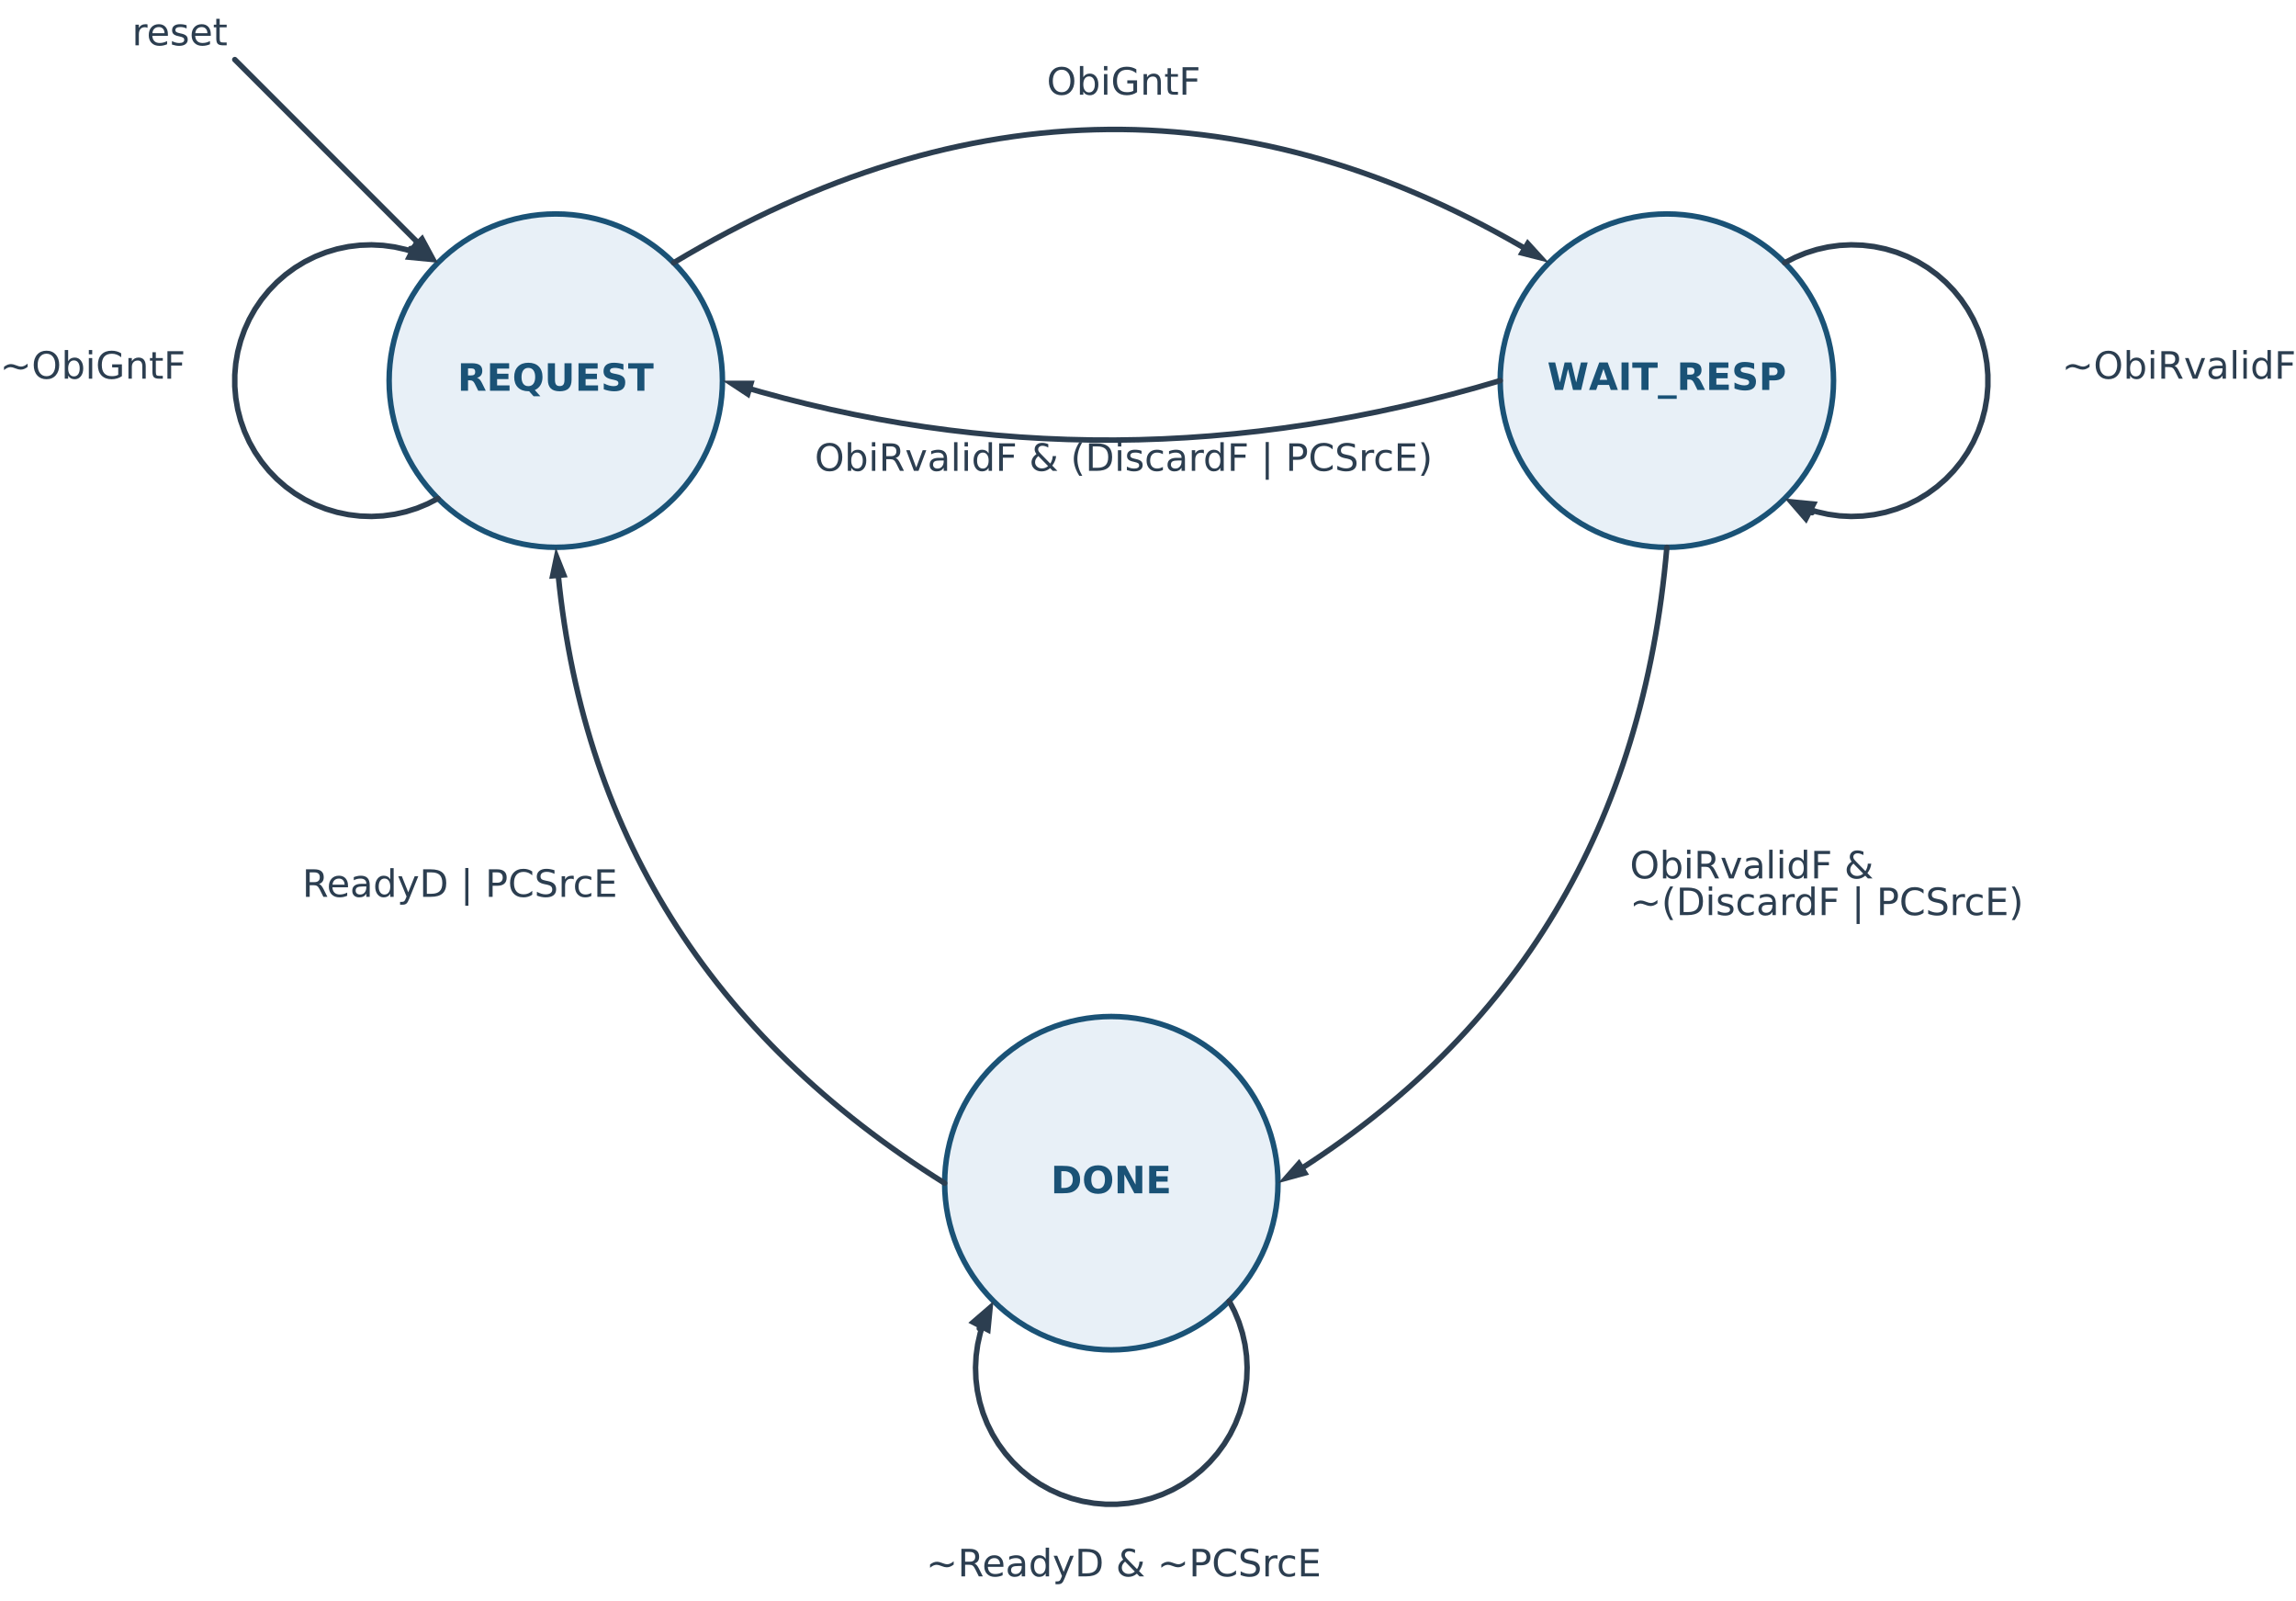
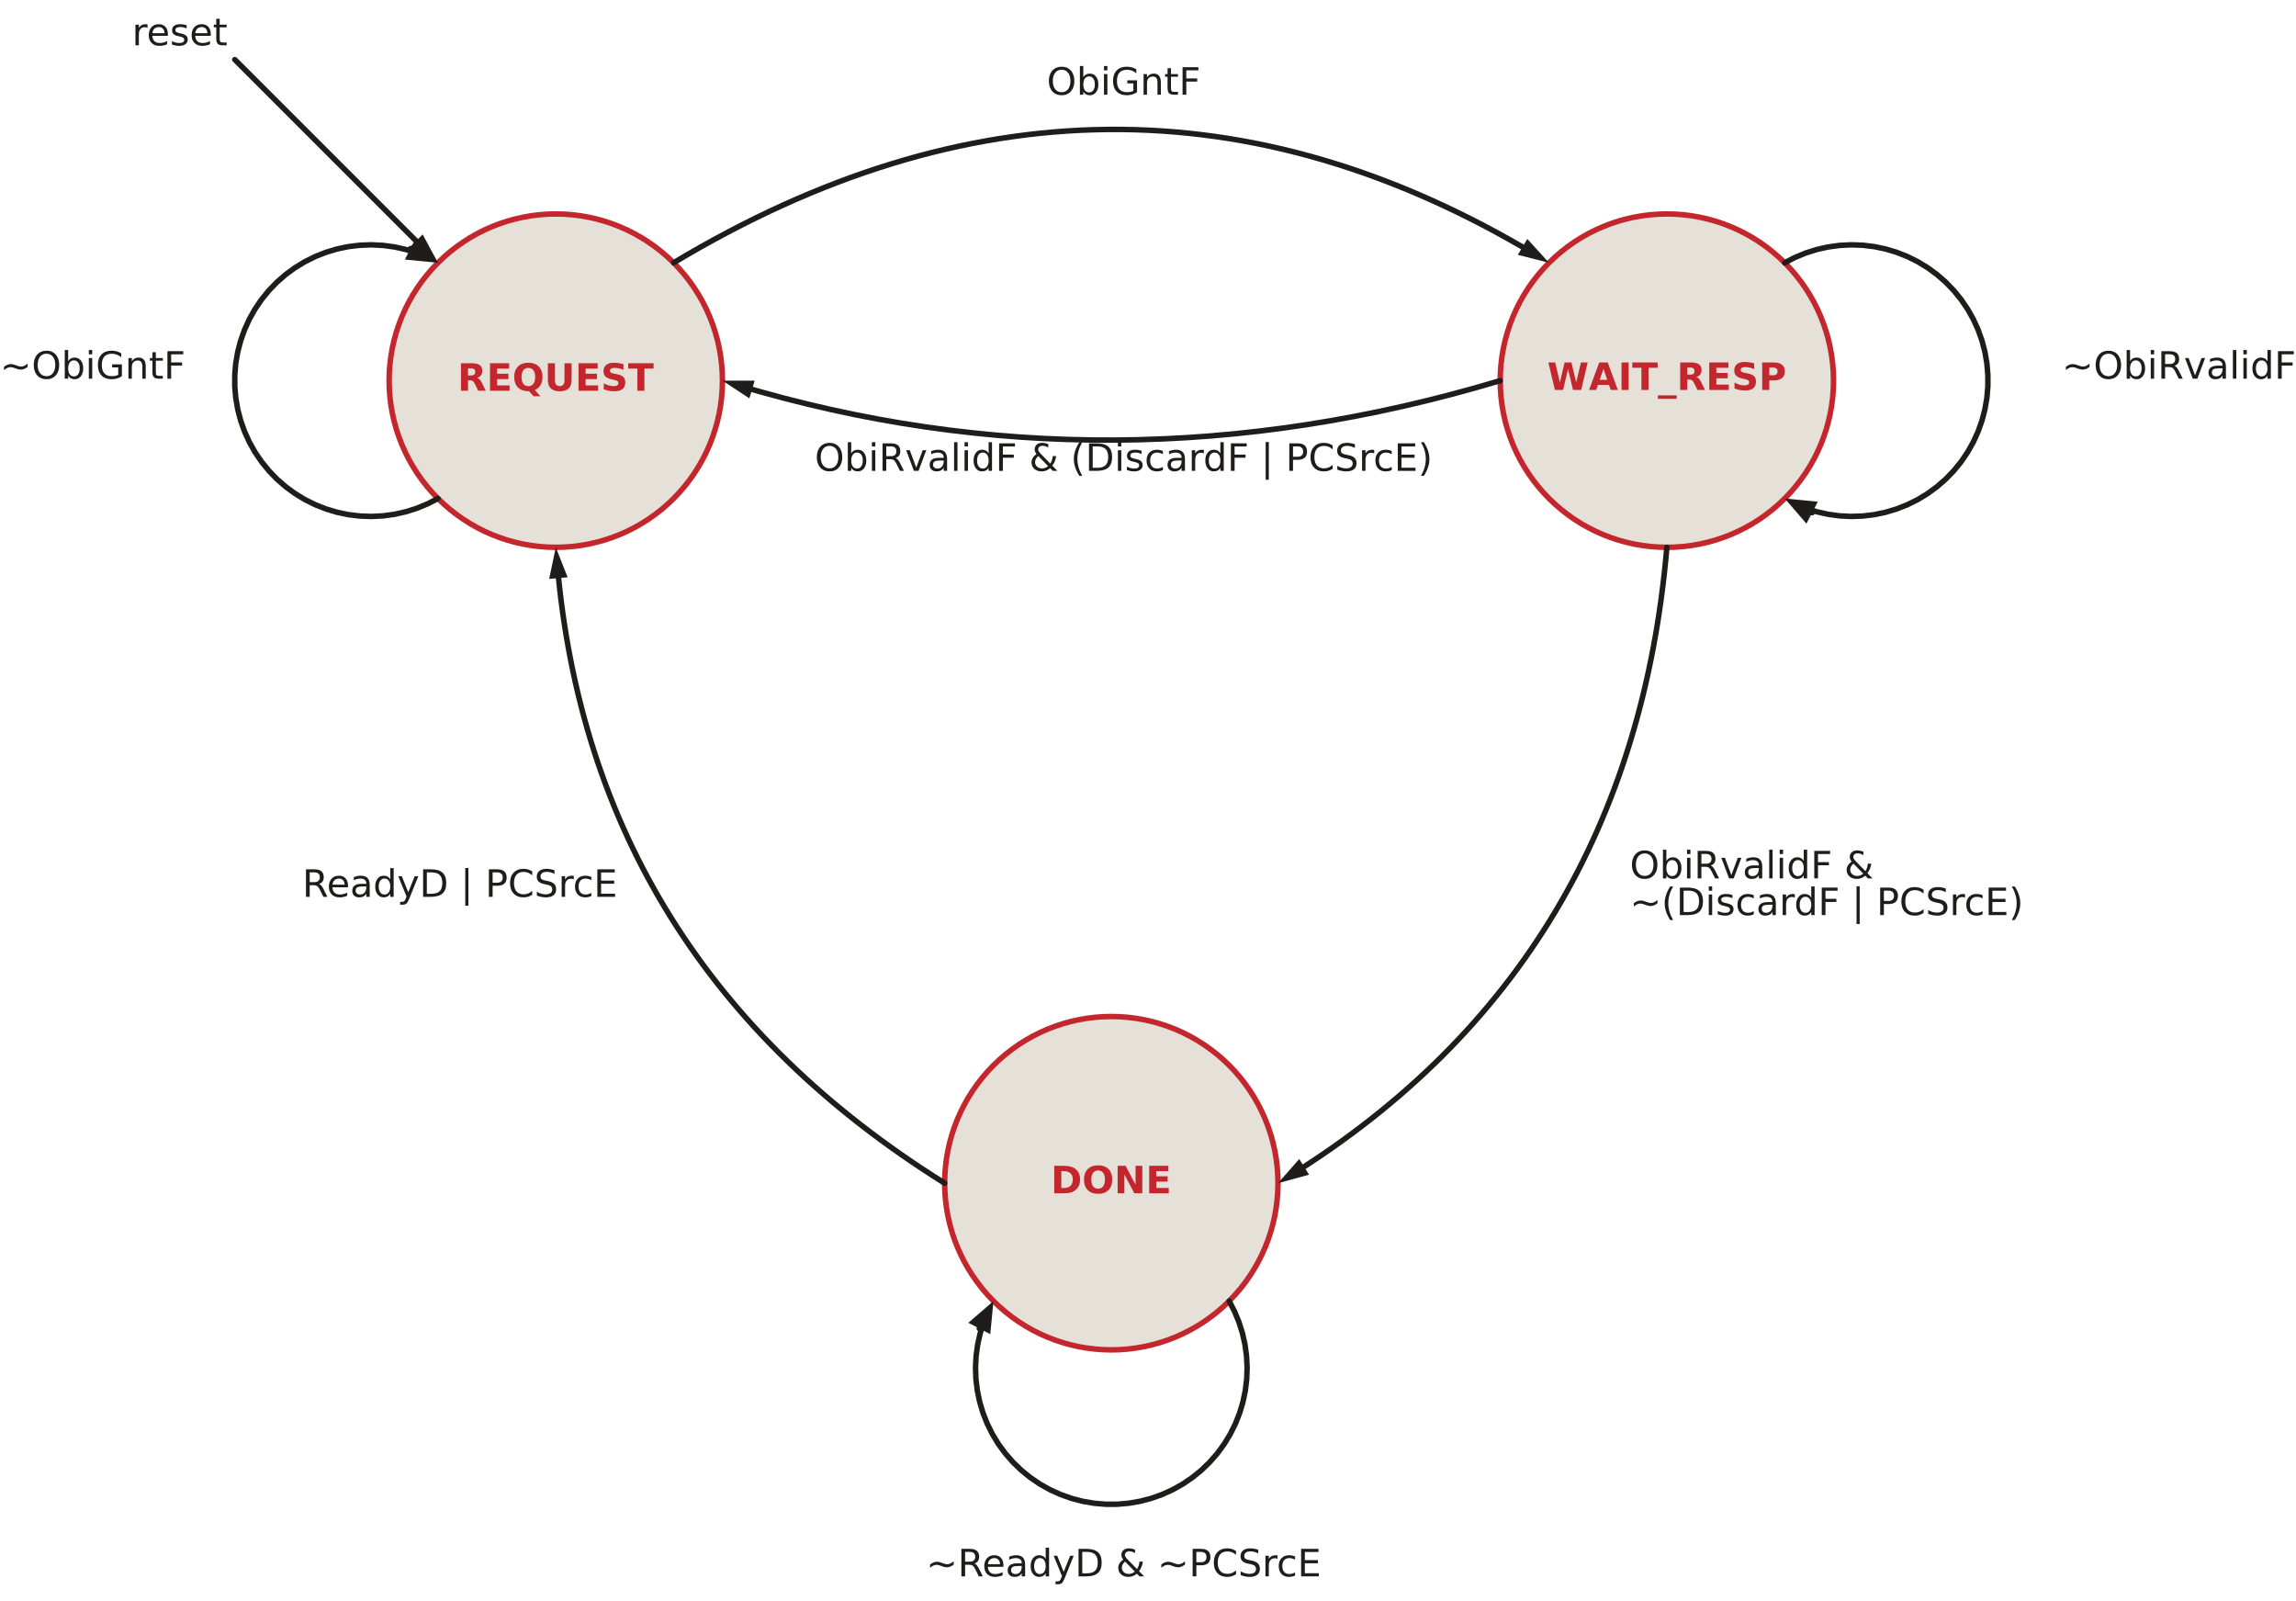
<svg xmlns="http://www.w3.org/2000/svg" xmlns:xlink="http://www.w3.org/1999/xlink" width="669.248pt" height="466.56pt" viewBox="0 0 669.248 466.56" version="1.1">
  <defs>
    <style type="text/css">*{stroke-linejoin: round; stroke-linecap: butt}</style>
  </defs>
  <g id="figure_1">
    <g id="patch_1">
      <path d="M 0 466.56  L 669.248 466.56  L 669.248 0  L 0 0  L 0 466.56  z " style="fill: none" />
    </g>
    <g id="axes_1">
      <g id="patch_2">
-         <path d="M 162.003 159.512  C 174.887 159.512 187.244 154.393 196.354 145.283  C 205.464 136.173 210.582 123.816 210.582 110.932  C 210.582 98.049 205.464 85.692 196.354 76.582  C 187.244 67.472 174.887 62.353 162.003 62.353  C 149.12 62.353 136.762 67.472 127.653 76.582  C 118.543 85.692 113.424 98.049 113.424 110.932  C 113.424 123.816 118.543 136.173 127.653 145.283  C 136.762 154.393 149.12 159.512 162.003 159.512  z " clip-path="url(#p09f8098262)" style="fill: #e8f0f7; stroke: #1a5276; stroke-width: 1.6; stroke-linejoin: miter" />
+         <path d="M 162.003 159.512  C 174.887 159.512 187.244 154.393 196.354 145.283  C 205.464 136.173 210.582 123.816 210.582 110.932  C 210.582 98.049 205.464 85.692 196.354 76.582  C 187.244 67.472 174.887 62.353 162.003 62.353  C 149.12 62.353 136.762 67.472 127.653 76.582  C 118.543 85.692 113.424 98.049 113.424 110.932  C 113.424 123.816 118.543 136.173 127.653 145.283  C 136.762 154.393 149.12 159.512 162.003 159.512  z " clip-path="url(#p2ef1c7a9dc)" style="fill: #e6e1d8; stroke: #c3262c; stroke-width: 1.6; stroke-linejoin: miter" />
      </g>
      <g id="patch_3">
-         <path d="M 485.864 159.512  C 498.748 159.512 511.105 154.393 520.215 145.283  C 529.325 136.173 534.444 123.816 534.444 110.932  C 534.444 98.049 529.325 85.692 520.215 76.582  C 511.105 67.472 498.748 62.353 485.864 62.353  C 472.981 62.353 460.624 67.472 451.514 76.582  C 442.404 85.692 437.285 98.049 437.285 110.932  C 437.285 123.816 442.404 136.173 451.514 145.283  C 460.624 154.393 472.981 159.512 485.864 159.512  z " clip-path="url(#p09f8098262)" style="fill: #e8f0f7; stroke: #1a5276; stroke-width: 1.6; stroke-linejoin: miter" />
+         <path d="M 485.864 159.512  C 498.748 159.512 511.105 154.393 520.215 145.283  C 529.325 136.173 534.444 123.816 534.444 110.932  C 534.444 98.049 529.325 85.692 520.215 76.582  C 511.105 67.472 498.748 62.353 485.864 62.353  C 472.981 62.353 460.624 67.472 451.514 76.582  C 442.404 85.692 437.285 98.049 437.285 110.932  C 437.285 123.816 442.404 136.173 451.514 145.283  C 460.624 154.393 472.981 159.512 485.864 159.512  z " clip-path="url(#p2ef1c7a9dc)" style="fill: #e6e1d8; stroke: #c3262c; stroke-width: 1.6; stroke-linejoin: miter" />
      </g>
      <g id="patch_4">
-         <path d="M 323.934 393.411  C 336.817 393.411 349.175 388.293 358.285 379.183  C 367.394 370.073 372.513 357.716 372.513 344.832  C 372.513 331.949 367.394 319.591 358.285 310.482  C 349.175 301.372 336.817 296.253 323.934 296.253  C 311.05 296.253 298.693 301.372 289.583 310.482  C 280.473 319.591 275.355 331.949 275.355 344.832  C 275.355 357.716 280.473 370.073 289.583 379.183  C 298.693 388.293 311.05 393.411 323.934 393.411  z " clip-path="url(#p09f8098262)" style="fill: #e8f0f7; stroke: #1a5276; stroke-width: 1.6; stroke-linejoin: miter" />
+         <path d="M 323.934 393.411  C 336.817 393.411 349.175 388.293 358.285 379.183  C 367.394 370.073 372.513 357.716 372.513 344.832  C 372.513 331.949 367.394 319.591 358.285 310.482  C 349.175 301.372 336.817 296.253 323.934 296.253  C 311.05 296.253 298.693 301.372 289.583 310.482  C 280.473 319.591 275.355 331.949 275.355 344.832  C 275.355 357.716 280.473 370.073 289.583 379.183  C 298.693 388.293 311.05 393.411 323.934 393.411  z " clip-path="url(#p2ef1c7a9dc)" style="fill: #e6e1d8; stroke: #c3262c; stroke-width: 1.6; stroke-linejoin: miter" />
      </g>
      <g id="patch_5">
-         <path d="M 196.354 76.582  Q 323.934 0.034 447.657 74.268  " clip-path="url(#p09f8098262)" style="fill: none; stroke: #2c3e50; stroke-width: 1.6; stroke-linejoin: miter; stroke-linecap: round" />
+         <path d="M 196.354 76.582  Q 323.934 0.034 447.657 74.268  " clip-path="url(#p2ef1c7a9dc)" style="fill: none; stroke: #1e1d1b; stroke-width: 1.6; stroke-linejoin: miter; stroke-linecap: round" />
      </g>
      <g id="patch_6">
-         <path d="M 445.188 69.639  L 451.514 76.582  L 442.411 74.268  z " clip-path="url(#p09f8098262)" style="fill: #2c3e50" />
+         <path d="M 445.188 69.639  L 451.514 76.582  L 442.411 74.268  z " clip-path="url(#p2ef1c7a9dc)" style="fill: #1e1d1b" />
      </g>
      <g id="patch_7">
-         <path d="M 437.285 110.932  Q 323.934 144.938 214.891 112.225  " clip-path="url(#p09f8098262)" style="fill: none; stroke: #2c3e50; stroke-width: 1.6; stroke-linejoin: miter; stroke-linecap: round" />
+         <path d="M 437.285 110.932  Q 323.934 144.938 214.891 112.225  " clip-path="url(#p2ef1c7a9dc)" style="fill: none; stroke: #1e1d1b; stroke-width: 1.6; stroke-linejoin: miter; stroke-linecap: round" />
      </g>
      <g id="patch_8">
-         <path d="M 218.424 116.102  L 210.582 110.932  L 219.975 110.932  z " clip-path="url(#p09f8098262)" style="fill: #2c3e50" />
+         <path d="M 218.424 116.102  L 210.582 110.932  L 219.975 110.932  z " clip-path="url(#p2ef1c7a9dc)" style="fill: #1e1d1b" />
      </g>
      <g id="patch_9">
-         <path d="M 485.864 159.512  Q 475.519 280.51 376.328 342.45  " clip-path="url(#p09f8098262)" style="fill: none; stroke: #2c3e50; stroke-width: 1.6; stroke-linejoin: miter; stroke-linecap: round" />
+         <path d="M 485.864 159.512  Q 475.519 280.51 376.328 342.45  " clip-path="url(#p2ef1c7a9dc)" style="fill: none; stroke: #1e1d1b; stroke-width: 1.6; stroke-linejoin: miter; stroke-linecap: round" />
      </g>
      <g id="patch_10">
-         <path d="M 381.573 342.356  L 372.513 344.832  L 378.714 337.778  z " clip-path="url(#p09f8098262)" style="fill: #2c3e50" />
+         <path d="M 381.573 342.356  L 372.513 344.832  L 378.714 337.778  z " clip-path="url(#p2ef1c7a9dc)" style="fill: #1e1d1b" />
      </g>
      <g id="patch_11">
-         <path d="M 275.355 344.832  Q 172.349 280.51 162.386 163.993  " clip-path="url(#p09f8098262)" style="fill: none; stroke: #2c3e50; stroke-width: 1.6; stroke-linejoin: miter; stroke-linecap: round" />
+         <path d="M 275.355 344.832  Q 172.349 280.51 162.386 163.993  " clip-path="url(#p2ef1c7a9dc)" style="fill: none; stroke: #1e1d1b; stroke-width: 1.6; stroke-linejoin: miter; stroke-linecap: round" />
      </g>
      <g id="patch_12">
-         <path d="M 160.081 168.705  L 162.003 159.512  L 165.459 168.245  z " clip-path="url(#p09f8098262)" style="fill: #2c3e50" />
+         <path d="M 160.081 168.705  L 162.003 159.512  L 165.459 168.245  z " clip-path="url(#p2ef1c7a9dc)" style="fill: #1e1d1b" />
      </g>
      <g id="line2d_1">
-         <path d="M 127.653 145.283  L 124.653 146.835  L 121.532 148.125  L 118.313 149.144  L 115.018 149.885  L 111.673 150.343  L 108.3 150.514  L 104.925 150.397  L 101.572 149.993  L 98.266 149.304  L 95.031 148.336  L 91.89 147.096  L 88.866 145.593  L 85.982 143.837  L 83.257 141.842  L 80.712 139.622  L 78.366 137.193  L 76.236 134.573  L 74.336 131.781  L 72.682 128.837  L 71.284 125.762  L 70.154 122.58  L 69.299 119.313  L 68.725 115.986  L 68.437 112.621  L 68.437 109.244  L 68.725 105.879  L 69.299 102.551  L 70.154 99.285  L 71.284 96.102  L 72.682 93.028  L 74.336 90.084  L 76.236 87.292  L 78.366 84.672  L 80.712 82.243  L 83.257 80.023  L 85.982 78.028  L 88.866 76.272  L 91.89 74.769  L 95.031 73.529  L 98.266 72.561  L 101.572 71.872  L 104.925 71.468  L 108.3 71.351  L 111.673 71.522  L 115.018 71.979  L 118.313 72.721  L 121.532 73.74  L 124.653 75.03  L 119.662 72.449  " clip-path="url(#p09f8098262)" style="fill: none; stroke: #2c3e50; stroke-width: 1.6; stroke-linecap: round" />
+         <path d="M 127.653 145.283  L 124.653 146.835  L 121.532 148.125  L 118.313 149.144  L 115.018 149.885  L 111.673 150.343  L 108.3 150.514  L 104.925 150.397  L 101.572 149.993  L 98.266 149.304  L 95.031 148.336  L 91.89 147.096  L 88.866 145.593  L 85.982 143.837  L 83.257 141.842  L 80.712 139.622  L 78.366 137.193  L 76.236 134.573  L 74.336 131.781  L 72.682 128.837  L 71.284 125.762  L 70.154 122.58  L 69.299 119.313  L 68.725 115.986  L 68.437 112.621  L 68.437 109.244  L 68.725 105.879  L 69.299 102.551  L 70.154 99.285  L 71.284 96.102  L 72.682 93.028  L 74.336 90.084  L 76.236 87.292  L 78.366 84.672  L 80.712 82.243  L 83.257 80.023  L 85.982 78.028  L 88.866 76.272  L 91.89 74.769  L 95.031 73.529  L 98.266 72.561  L 101.572 71.872  L 104.925 71.468  L 108.3 71.351  L 111.673 71.522  L 115.018 71.979  L 118.313 72.721  L 121.532 73.74  L 124.653 75.03  L 119.662 72.449  " clip-path="url(#p2ef1c7a9dc)" style="fill: none; stroke: #1e1d1b; stroke-width: 1.6; stroke-linecap: round" />
      </g>
      <g id="patch_13">
-         <path d="M 121.315 69.253  L 127.653 76.582  L 118.009 75.645  z " clip-path="url(#p09f8098262)" style="fill: #2c3e50" />
+         <path d="M 121.315 69.253  L 127.653 76.582  L 118.009 75.645  z " clip-path="url(#p2ef1c7a9dc)" style="fill: #1e1d1b" />
      </g>
      <g id="line2d_2">
-         <path d="M 520.215 76.582  L 523.215 75.03  L 526.335 73.74  L 529.555 72.721  L 532.849 71.979  L 536.195 71.522  L 539.568 71.351  L 542.943 71.468  L 546.295 71.872  L 549.601 72.561  L 552.837 73.529  L 555.978 74.769  L 559.001 76.272  L 561.886 78.028  L 564.611 80.023  L 567.155 82.243  L 569.501 84.672  L 571.632 87.292  L 573.531 90.084  L 575.186 93.028  L 576.583 96.102  L 577.714 99.285  L 578.569 102.551  L 579.143 105.879  L 579.431 109.244  L 579.431 112.621  L 579.143 115.986  L 578.569 119.313  L 577.714 122.58  L 576.583 125.762  L 575.186 128.837  L 573.531 131.781  L 571.632 134.573  L 569.501 137.193  L 567.155 139.622  L 564.611 141.842  L 561.886 143.837  L 559.001 145.593  L 555.978 147.096  L 552.837 148.336  L 549.601 149.304  L 546.295 149.993  L 542.943 150.397  L 539.568 150.514  L 536.195 150.343  L 532.849 149.885  L 529.555 149.144  L 526.335 148.125  L 523.215 146.835  L 528.206 149.416  " clip-path="url(#p09f8098262)" style="fill: none; stroke: #2c3e50; stroke-width: 1.6; stroke-linecap: round" />
+         <path d="M 520.215 76.582  L 523.215 75.03  L 526.335 73.74  L 529.555 72.721  L 532.849 71.979  L 536.195 71.522  L 539.568 71.351  L 542.943 71.468  L 546.295 71.872  L 549.601 72.561  L 552.837 73.529  L 555.978 74.769  L 559.001 76.272  L 561.886 78.028  L 564.611 80.023  L 567.155 82.243  L 569.501 84.672  L 571.632 87.292  L 573.531 90.084  L 575.186 93.028  L 576.583 96.102  L 577.714 99.285  L 578.569 102.551  L 579.143 105.879  L 579.431 109.244  L 579.431 112.621  L 579.143 115.986  L 578.569 119.313  L 577.714 122.58  L 576.583 125.762  L 575.186 128.837  L 573.531 131.781  L 571.632 134.573  L 569.501 137.193  L 567.155 139.622  L 564.611 141.842  L 561.886 143.837  L 559.001 145.593  L 555.978 147.096  L 552.837 148.336  L 549.601 149.304  L 546.295 149.993  L 542.943 150.397  L 539.568 150.514  L 536.195 150.343  L 532.849 149.885  L 529.555 149.144  L 526.335 148.125  L 523.215 146.835  L 528.206 149.416  " clip-path="url(#p2ef1c7a9dc)" style="fill: none; stroke: #1e1d1b; stroke-width: 1.6; stroke-linecap: round" />
      </g>
      <g id="patch_14">
-         <path d="M 526.552 152.612  L 520.215 145.283  L 529.859 146.22  z " clip-path="url(#p09f8098262)" style="fill: #2c3e50" />
+         <path d="M 526.552 152.612  L 520.215 145.283  L 529.859 146.22  z " clip-path="url(#p2ef1c7a9dc)" style="fill: #1e1d1b" />
      </g>
      <g id="line2d_3">
-         <path d="M 358.285 379.183  L 359.836 382.182  L 361.126 385.303  L 362.146 388.523  L 362.887 391.817  L 363.345 395.163  L 363.516 398.536  L 363.398 401.91  L 362.994 405.263  L 362.305 408.569  L 361.338 411.804  L 360.097 414.945  L 358.594 417.969  L 356.838 420.854  L 354.843 423.578  L 352.623 426.123  L 350.194 428.469  L 347.574 430.6  L 344.782 432.499  L 341.838 434.154  L 338.764 435.551  L 335.582 436.682  L 332.315 437.537  L 328.987 438.11  L 325.622 438.398  L 322.245 438.398  L 318.881 438.11  L 315.553 437.537  L 312.286 436.682  L 309.104 435.551  L 306.03 434.154  L 303.086 432.499  L 300.294 430.6  L 297.674 428.469  L 295.245 426.123  L 293.025 423.578  L 291.029 420.854  L 289.274 417.969  L 287.77 414.945  L 286.53 411.804  L 285.562 408.569  L 284.874 405.263  L 284.469 401.91  L 284.352 398.536  L 284.523 395.163  L 284.981 391.817  L 285.722 388.523  L 286.742 385.303  L 288.032 382.182  L 285.45 387.173  " clip-path="url(#p09f8098262)" style="fill: none; stroke: #2c3e50; stroke-width: 1.6; stroke-linecap: round" />
+         <path d="M 358.285 379.183  L 359.836 382.182  L 361.126 385.303  L 362.146 388.523  L 362.887 391.817  L 363.345 395.163  L 363.516 398.536  L 363.398 401.91  L 362.994 405.263  L 362.305 408.569  L 361.338 411.804  L 360.097 414.945  L 358.594 417.969  L 356.838 420.854  L 354.843 423.578  L 352.623 426.123  L 350.194 428.469  L 347.574 430.6  L 344.782 432.499  L 341.838 434.154  L 338.764 435.551  L 335.582 436.682  L 332.315 437.537  L 328.987 438.11  L 325.622 438.398  L 322.245 438.398  L 318.881 438.11  L 315.553 437.537  L 312.286 436.682  L 309.104 435.551  L 306.03 434.154  L 303.086 432.499  L 300.294 430.6  L 297.674 428.469  L 295.245 426.123  L 293.025 423.578  L 291.029 420.854  L 289.274 417.969  L 287.77 414.945  L 286.53 411.804  L 285.562 408.569  L 284.874 405.263  L 284.469 401.91  L 284.352 398.536  L 284.523 395.163  L 284.981 391.817  L 285.722 388.523  L 286.742 385.303  L 288.032 382.182  L 285.45 387.173  " clip-path="url(#p2ef1c7a9dc)" style="fill: none; stroke: #1e1d1b; stroke-width: 1.6; stroke-linecap: round" />
      </g>
      <g id="patch_15">
-         <path d="M 282.254 385.52  L 289.583 379.183  L 288.646 388.827  z " clip-path="url(#p09f8098262)" style="fill: #2c3e50" />
+         <path d="M 282.254 385.52  L 289.583 379.183  L 288.646 388.827  z " clip-path="url(#p2ef1c7a9dc)" style="fill: #1e1d1b" />
      </g>
      <g id="line2d_4">
-         <path d="M 68.443 17.373  L 98.048 46.977  L 121.291 70.221  " clip-path="url(#p09f8098262)" style="fill: none; stroke: #2c3e50; stroke-width: 1.6; stroke-linecap: round" />
+         <path d="M 68.443 17.373  L 98.048 46.977  L 121.291 70.221  " clip-path="url(#p2ef1c7a9dc)" style="fill: none; stroke: #1e1d1b; stroke-width: 1.6; stroke-linecap: round" />
      </g>
      <g id="patch_16">
-         <path d="M 123.2 68.312  L 127.653 76.582  L 119.383 72.129  z " clip-path="url(#p09f8098262)" style="fill: #2c3e50" />
+         <path d="M 123.2 68.312  L 127.653 76.582  L 119.383 72.129  z " clip-path="url(#p2ef1c7a9dc)" style="fill: #1e1d1b" />
      </g>
      <g id="text_1">
-         <g style="fill: #1a5276" transform="translate(133.3483 113.9678) scale(0.11 -0.11)">
+         <g style="fill: #c3262c" transform="translate(133.3483 113.9678) scale(0.11 -0.11)">
          <defs>
            <path id="DejaVuSans-Bold-52" d="M 2297 2597  Q 2675 2597 2839 2737  Q 3003 2878 3003 3200  Q 3003 3519 2839 3656  Q 2675 3794 2297 3794  L 1791 3794  L 1791 2597  L 2297 2597  z M 1791 1766  L 1791 0  L 588 0  L 588 4666  L 2425 4666  Q 3347 4666 3776 4356  Q 4206 4047 4206 3378  Q 4206 2916 3982 2619  Q 3759 2322 3309 2181  Q 3556 2125 3751 1926  Q 3947 1728 4147 1325  L 4800 0  L 3519 0  L 2950 1159  Q 2778 1509 2601 1637  Q 2425 1766 2131 1766  L 1791 1766  z " transform="scale(0.015625)" />
            <path id="DejaVuSans-Bold-45" d="M 588 4666  L 3834 4666  L 3834 3756  L 1791 3756  L 1791 2888  L 3713 2888  L 3713 1978  L 1791 1978  L 1791 909  L 3903 909  L 3903 0  L 588 0  L 588 4666  z " transform="scale(0.015625)" />
            <path id="DejaVuSans-Bold-51" d="M 2847 -84  L 2753 -84  Q 1600 -84 959 553  Q 319 1191 319 2328  Q 319 3463 958 4106  Q 1597 4750 2719 4750  Q 3853 4750 4486 4112  Q 5119 3475 5119 2328  Q 5119 1541 4783 972  Q 4447 403 3816 116  L 4756 -934  L 3609 -934  L 2847 -84  z M 2719 3878  Q 2169 3878 1866 3472  Q 1563 3066 1563 2328  Q 1563 1578 1859 1179  Q 2156 781 2719 781  Q 3272 781 3575 1187  Q 3878 1594 3878 2328  Q 3878 3066 3575 3472  Q 3272 3878 2719 3878  z " transform="scale(0.015625)" />
            <path id="DejaVuSans-Bold-55" d="M 588 4666  L 1791 4666  L 1791 1869  Q 1791 1291 1980 1042  Q 2169 794 2597 794  Q 3028 794 3217 1042  Q 3406 1291 3406 1869  L 3406 4666  L 4609 4666  L 4609 1869  Q 4609 878 4112 393  Q 3616 -91 2597 -91  Q 1581 -91 1084 393  Q 588 878 588 1869  L 588 4666  z " transform="scale(0.015625)" />
            <path id="DejaVuSans-Bold-53" d="M 3834 4519  L 3834 3531  Q 3450 3703 3084 3790  Q 2719 3878 2394 3878  Q 1963 3878 1756 3759  Q 1550 3641 1550 3391  Q 1550 3203 1689 3098  Q 1828 2994 2194 2919  L 2706 2816  Q 3484 2659 3812 2340  Q 4141 2022 4141 1434  Q 4141 663 3683 286  Q 3225 -91 2284 -91  Q 1841 -91 1394 -6  Q 947 78 500 244  L 500 1259  Q 947 1022 1364 901  Q 1781 781 2169 781  Q 2563 781 2772 912  Q 2981 1044 2981 1288  Q 2981 1506 2839 1625  Q 2697 1744 2272 1838  L 1806 1941  Q 1106 2091 782 2419  Q 459 2747 459 3303  Q 459 4000 909 4375  Q 1359 4750 2203 4750  Q 2588 4750 2994 4692  Q 3400 4634 3834 4519  z " transform="scale(0.015625)" />
            <path id="DejaVuSans-Bold-54" d="M 31 4666  L 4331 4666  L 4331 3756  L 2784 3756  L 2784 0  L 1581 0  L 1581 3756  L 31 3756  L 31 4666  z " transform="scale(0.015625)" />
          </defs>
          <use xlink:href="#DejaVuSans-Bold-52" transform="translate(0 0.78125)" />
          <use xlink:href="#DejaVuSans-Bold-45" transform="translate(77.00195 0.78125)" />
          <use xlink:href="#DejaVuSans-Bold-51" transform="translate(145.3125 0.78125)" />
          <use xlink:href="#DejaVuSans-Bold-55" transform="translate(230.3223 0.78125)" />
          <use xlink:href="#DejaVuSans-Bold-45" transform="translate(311.5234 0.78125)" />
          <use xlink:href="#DejaVuSans-Bold-53" transform="translate(379.834 0.78125)" />
          <use xlink:href="#DejaVuSans-Bold-54" transform="translate(451.8555 0.78125)" />
        </g>
      </g>
      <g id="text_2">
-         <g style="fill: #1a5276" transform="translate(450.9944 113.7374) scale(0.11 -0.11)">
+         <g style="fill: #c3262c" transform="translate(450.9944 113.7374) scale(0.11 -0.11)">
          <defs>
            <path id="DejaVuSans-Bold-57" d="M 191 4666  L 1344 4666  L 2150 1275  L 2950 4666  L 4109 4666  L 4909 1275  L 5716 4666  L 6859 4666  L 5759 0  L 4372 0  L 3525 3547  L 2688 0  L 1300 0  L 191 4666  z " transform="scale(0.015625)" />
            <path id="DejaVuSans-Bold-41" d="M 3419 850  L 1538 850  L 1241 0  L 31 0  L 1759 4666  L 3194 4666  L 4922 0  L 3713 0  L 3419 850  z M 1838 1716  L 3116 1716  L 2478 3572  L 1838 1716  z " transform="scale(0.015625)" />
            <path id="DejaVuSans-Bold-49" d="M 588 4666  L 1791 4666  L 1791 0  L 588 0  L 588 4666  z " transform="scale(0.015625)" />
            <path id="DejaVuSans-Bold-5f" d="M 3200 -916  L 3200 -1509  L 0 -1509  L 0 -916  L 3200 -916  z " transform="scale(0.015625)" />
            <path id="DejaVuSans-Bold-50" d="M 588 4666  L 2584 4666  Q 3475 4666 3951 4270  Q 4428 3875 4428 3144  Q 4428 2409 3951 2014  Q 3475 1619 2584 1619  L 1791 1619  L 1791 0  L 588 0  L 588 4666  z M 1791 3794  L 1791 2491  L 2456 2491  Q 2806 2491 2997 2661  Q 3188 2831 3188 3144  Q 3188 3456 2997 3625  Q 2806 3794 2456 3794  L 1791 3794  z " transform="scale(0.015625)" />
          </defs>
          <use xlink:href="#DejaVuSans-Bold-57" transform="translate(0 0.78125)" />
          <use xlink:href="#DejaVuSans-Bold-41" transform="translate(110.3027 0.78125)" />
          <use xlink:href="#DejaVuSans-Bold-49" transform="translate(187.6953 0.78125)" />
          <use xlink:href="#DejaVuSans-Bold-54" transform="translate(224.9023 0.78125)" />
          <use xlink:href="#DejaVuSans-Bold-5f" transform="translate(293.1152 0.78125)" />
          <use xlink:href="#DejaVuSans-Bold-52" transform="translate(343.1152 0.78125)" />
          <use xlink:href="#DejaVuSans-Bold-45" transform="translate(420.1172 0.78125)" />
          <use xlink:href="#DejaVuSans-Bold-53" transform="translate(488.4277 0.78125)" />
          <use xlink:href="#DejaVuSans-Bold-50" transform="translate(560.4492 0.78125)" />
        </g>
      </g>
      <g id="text_3">
-         <g style="fill: #1a5276" transform="translate(306.2788 347.8675) scale(0.11 -0.11)">
+         <g style="fill: #c3262c" transform="translate(306.2788 347.8675) scale(0.11 -0.11)">
          <defs>
            <path id="DejaVuSans-Bold-44" d="M 1791 3756  L 1791 909  L 2222 909  Q 2959 909 3348 1275  Q 3738 1641 3738 2338  Q 3738 3031 3350 3393  Q 2963 3756 2222 3756  L 1791 3756  z M 588 4666  L 1856 4666  Q 2919 4666 3439 4514  Q 3959 4363 4331 4000  Q 4659 3684 4818 3271  Q 4978 2859 4978 2338  Q 4978 1809 4818 1395  Q 4659 981 4331 666  Q 3956 303 3431 151  Q 2906 0 1856 0  L 588 0  L 588 4666  z " transform="scale(0.015625)" />
            <path id="DejaVuSans-Bold-4f" d="M 2719 3878  Q 2169 3878 1866 3472  Q 1563 3066 1563 2328  Q 1563 1594 1866 1187  Q 2169 781 2719 781  Q 3272 781 3575 1187  Q 3878 1594 3878 2328  Q 3878 3066 3575 3472  Q 3272 3878 2719 3878  z M 2719 4750  Q 3844 4750 4481 4106  Q 5119 3463 5119 2328  Q 5119 1197 4481 553  Q 3844 -91 2719 -91  Q 1597 -91 958 553  Q 319 1197 319 2328  Q 319 3463 958 4106  Q 1597 4750 2719 4750  z " transform="scale(0.015625)" />
            <path id="DejaVuSans-Bold-4e" d="M 588 4666  L 1931 4666  L 3628 1466  L 3628 4666  L 4769 4666  L 4769 0  L 3425 0  L 1728 3200  L 1728 0  L 588 0  L 588 4666  z " transform="scale(0.015625)" />
          </defs>
          <use xlink:href="#DejaVuSans-Bold-44" transform="translate(0 0.78125)" />
          <use xlink:href="#DejaVuSans-Bold-4f" transform="translate(83.00781 0.78125)" />
          <use xlink:href="#DejaVuSans-Bold-4e" transform="translate(168.0176 0.78125)" />
          <use xlink:href="#DejaVuSans-Bold-45" transform="translate(251.709 0.78125)" />
        </g>
      </g>
      <g id="text_4">
-         <g style="fill: #2c3e50" transform="translate(305.1164 27.60478) scale(0.11 -0.11)">
+         <g style="fill: #1e1d1b" transform="translate(305.1164 27.60478) scale(0.11 -0.11)">
          <defs>
            <path id="DejaVuSans-4f" d="M 2522 4238  Q 1834 4238 1429 3725  Q 1025 3213 1025 2328  Q 1025 1447 1429 934  Q 1834 422 2522 422  Q 3209 422 3611 934  Q 4013 1447 4013 2328  Q 4013 3213 3611 3725  Q 3209 4238 2522 4238  z M 2522 4750  Q 3503 4750 4090 4092  Q 4678 3434 4678 2328  Q 4678 1225 4090 567  Q 3503 -91 2522 -91  Q 1538 -91 948 565  Q 359 1222 359 2328  Q 359 3434 948 4092  Q 1538 4750 2522 4750  z " transform="scale(0.015625)" />
            <path id="DejaVuSans-62" d="M 3116 1747  Q 3116 2381 2855 2742  Q 2594 3103 2138 3103  Q 1681 3103 1420 2742  Q 1159 2381 1159 1747  Q 1159 1113 1420 752  Q 1681 391 2138 391  Q 2594 391 2855 752  Q 3116 1113 3116 1747  z M 1159 2969  Q 1341 3281 1617 3432  Q 1894 3584 2278 3584  Q 2916 3584 3314 3078  Q 3713 2572 3713 1747  Q 3713 922 3314 415  Q 2916 -91 2278 -91  Q 1894 -91 1617 61  Q 1341 213 1159 525  L 1159 0  L 581 0  L 581 4863  L 1159 4863  L 1159 2969  z " transform="scale(0.015625)" />
            <path id="DejaVuSans-69" d="M 603 3500  L 1178 3500  L 1178 0  L 603 0  L 603 3500  z M 603 4863  L 1178 4863  L 1178 4134  L 603 4134  L 603 4863  z " transform="scale(0.015625)" />
            <path id="DejaVuSans-47" d="M 3809 666  L 3809 1919  L 2778 1919  L 2778 2438  L 4434 2438  L 4434 434  Q 4069 175 3628 42  Q 3188 -91 2688 -91  Q 1594 -91 976 548  Q 359 1188 359 2328  Q 359 3472 976 4111  Q 1594 4750 2688 4750  Q 3144 4750 3555 4637  Q 3966 4525 4313 4306  L 4313 3634  Q 3963 3931 3569 4081  Q 3175 4231 2741 4231  Q 1884 4231 1454 3753  Q 1025 3275 1025 2328  Q 1025 1384 1454 906  Q 1884 428 2741 428  Q 3075 428 3337 486  Q 3600 544 3809 666  z " transform="scale(0.015625)" />
            <path id="DejaVuSans-6e" d="M 3513 2113  L 3513 0  L 2938 0  L 2938 2094  Q 2938 2591 2744 2837  Q 2550 3084 2163 3084  Q 1697 3084 1428 2787  Q 1159 2491 1159 1978  L 1159 0  L 581 0  L 581 3500  L 1159 3500  L 1159 2956  Q 1366 3272 1645 3428  Q 1925 3584 2291 3584  Q 2894 3584 3203 3211  Q 3513 2838 3513 2113  z " transform="scale(0.015625)" />
            <path id="DejaVuSans-74" d="M 1172 4494  L 1172 3500  L 2356 3500  L 2356 3053  L 1172 3053  L 1172 1153  Q 1172 725 1289 603  Q 1406 481 1766 481  L 2356 481  L 2356 0  L 1766 0  Q 1100 0 847 248  Q 594 497 594 1153  L 594 3053  L 172 3053  L 172 3500  L 594 3500  L 594 4494  L 1172 4494  z " transform="scale(0.015625)" />
            <path id="DejaVuSans-46" d="M 628 4666  L 3309 4666  L 3309 4134  L 1259 4134  L 1259 2759  L 3109 2759  L 3109 2228  L 1259 2228  L 1259 0  L 628 0  L 628 4666  z " transform="scale(0.015625)" />
          </defs>
          <use xlink:href="#DejaVuSans-4f" />
          <use xlink:href="#DejaVuSans-62" x="78.711" />
          <use xlink:href="#DejaVuSans-69" x="142.188" />
          <use xlink:href="#DejaVuSans-47" x="169.971" />
          <use xlink:href="#DejaVuSans-6e" x="247.461" />
          <use xlink:href="#DejaVuSans-74" x="310.84" />
          <use xlink:href="#DejaVuSans-46" x="350.049" />
        </g>
      </g>
      <g id="text_5">
-         <g style="fill: #2c3e50" transform="translate(0 110.3693) scale(0.11 -0.11)">
+         <g style="fill: #1e1d1b" transform="translate(0 110.3693) scale(0.11 -0.11)">
          <defs>
            <path id="DejaVuSans-7e" d="M 4684 2553  L 4684 1997  Q 4356 1750 4076 1644  Q 3797 1538 3494 1538  Q 3150 1538 2694 1722  Q 2659 1734 2644 1741  Q 2622 1750 2575 1766  Q 2091 1959 1797 1959  Q 1522 1959 1253 1839  Q 984 1719 678 1459  L 678 2016  Q 1006 2263 1286 2370  Q 1566 2478 1869 2478  Q 2213 2478 2672 2291  Q 2703 2278 2719 2272  Q 2744 2263 2788 2247  Q 3272 2053 3566 2053  Q 3834 2053 4098 2172  Q 4363 2291 4684 2553  z " transform="scale(0.015625)" />
          </defs>
          <use xlink:href="#DejaVuSans-7e" />
          <use xlink:href="#DejaVuSans-4f" x="83.789" />
          <use xlink:href="#DejaVuSans-62" x="162.5" />
          <use xlink:href="#DejaVuSans-69" x="225.977" />
          <use xlink:href="#DejaVuSans-47" x="253.76" />
          <use xlink:href="#DejaVuSans-6e" x="331.25" />
          <use xlink:href="#DejaVuSans-74" x="394.629" />
          <use xlink:href="#DejaVuSans-46" x="433.838" />
        </g>
      </g>
      <g id="text_6">
-         <g style="fill: #2c3e50" transform="translate(237.4715 137.2288) scale(0.11 -0.11)">
+         <g style="fill: #1e1d1b" transform="translate(237.4715 137.2288) scale(0.11 -0.11)">
          <defs>
            <path id="DejaVuSans-52" d="M 2841 2188  Q 3044 2119 3236 1894  Q 3428 1669 3622 1275  L 4263 0  L 3584 0  L 2988 1197  Q 2756 1666 2539 1819  Q 2322 1972 1947 1972  L 1259 1972  L 1259 0  L 628 0  L 628 4666  L 2053 4666  Q 2853 4666 3247 4331  Q 3641 3997 3641 3322  Q 3641 2881 3436 2590  Q 3231 2300 2841 2188  z M 1259 4147  L 1259 2491  L 2053 2491  Q 2509 2491 2742 2702  Q 2975 2913 2975 3322  Q 2975 3731 2742 3939  Q 2509 4147 2053 4147  L 1259 4147  z " transform="scale(0.015625)" />
            <path id="DejaVuSans-76" d="M 191 3500  L 800 3500  L 1894 563  L 2988 3500  L 3597 3500  L 2284 0  L 1503 0  L 191 3500  z " transform="scale(0.015625)" />
            <path id="DejaVuSans-61" d="M 2194 1759  Q 1497 1759 1228 1600  Q 959 1441 959 1056  Q 959 750 1161 570  Q 1363 391 1709 391  Q 2188 391 2477 730  Q 2766 1069 2766 1631  L 2766 1759  L 2194 1759  z M 3341 1997  L 3341 0  L 2766 0  L 2766 531  Q 2569 213 2275 61  Q 1981 -91 1556 -91  Q 1019 -91 701 211  Q 384 513 384 1019  Q 384 1609 779 1909  Q 1175 2209 1959 2209  L 2766 2209  L 2766 2266  Q 2766 2663 2505 2880  Q 2244 3097 1772 3097  Q 1472 3097 1187 3025  Q 903 2953 641 2809  L 641 3341  Q 956 3463 1253 3523  Q 1550 3584 1831 3584  Q 2591 3584 2966 3190  Q 3341 2797 3341 1997  z " transform="scale(0.015625)" />
            <path id="DejaVuSans-6c" d="M 603 4863  L 1178 4863  L 1178 0  L 603 0  L 603 4863  z " transform="scale(0.015625)" />
            <path id="DejaVuSans-64" d="M 2906 2969  L 2906 4863  L 3481 4863  L 3481 0  L 2906 0  L 2906 525  Q 2725 213 2448 61  Q 2172 -91 1784 -91  Q 1150 -91 751 415  Q 353 922 353 1747  Q 353 2572 751 3078  Q 1150 3584 1784 3584  Q 2172 3584 2448 3432  Q 2725 3281 2906 2969  z M 947 1747  Q 947 1113 1208 752  Q 1469 391 1925 391  Q 2381 391 2643 752  Q 2906 1113 2906 1747  Q 2906 2381 2643 2742  Q 2381 3103 1925 3103  Q 1469 3103 1208 2742  Q 947 2381 947 1747  z " transform="scale(0.015625)" />
            <path id="DejaVuSans-20" transform="scale(0.015625)" />
            <path id="DejaVuSans-26" d="M 1556 2509  Q 1272 2256 1139 2004  Q 1006 1753 1006 1478  Q 1006 1022 1337 719  Q 1669 416 2169 416  Q 2466 416 2725 514  Q 2984 613 3213 813  L 1556 2509  z M 1997 2859  L 3584 1234  Q 3769 1513 3872 1830  Q 3975 2147 3994 2503  L 4575 2503  Q 4538 2091 4375 1687  Q 4213 1284 3922 891  L 4794 0  L 4006 0  L 3559 459  Q 3234 181 2878 45  Q 2522 -91 2113 -91  Q 1359 -91 881 339  Q 403 769 403 1441  Q 403 1841 612 2192  Q 822 2544 1241 2853  Q 1091 3050 1012 3245  Q 934 3441 934 3628  Q 934 4134 1281 4442  Q 1628 4750 2203 4750  Q 2463 4750 2720 4694  Q 2978 4638 3244 4525  L 3244 3956  Q 2972 4103 2725 4179  Q 2478 4256 2266 4256  Q 1938 4256 1733 4082  Q 1528 3909 1528 3634  Q 1528 3475 1620 3314  Q 1713 3153 1997 2859  z " transform="scale(0.015625)" />
            <path id="DejaVuSans-28" d="M 1984 4856  Q 1566 4138 1362 3434  Q 1159 2731 1159 2009  Q 1159 1288 1364 580  Q 1569 -128 1984 -844  L 1484 -844  Q 1016 -109 783 600  Q 550 1309 550 2009  Q 550 2706 781 3412  Q 1013 4119 1484 4856  L 1984 4856  z " transform="scale(0.015625)" />
            <path id="DejaVuSans-44" d="M 1259 4147  L 1259 519  L 2022 519  Q 2988 519 3436 956  Q 3884 1394 3884 2338  Q 3884 3275 3436 3711  Q 2988 4147 2022 4147  L 1259 4147  z M 628 4666  L 1925 4666  Q 3281 4666 3915 4102  Q 4550 3538 4550 2338  Q 4550 1131 3912 565  Q 3275 0 1925 0  L 628 0  L 628 4666  z " transform="scale(0.015625)" />
            <path id="DejaVuSans-73" d="M 2834 3397  L 2834 2853  Q 2591 2978 2328 3040  Q 2066 3103 1784 3103  Q 1356 3103 1142 2972  Q 928 2841 928 2578  Q 928 2378 1081 2264  Q 1234 2150 1697 2047  L 1894 2003  Q 2506 1872 2764 1633  Q 3022 1394 3022 966  Q 3022 478 2636 193  Q 2250 -91 1575 -91  Q 1294 -91 989 -36  Q 684 19 347 128  L 347 722  Q 666 556 975 473  Q 1284 391 1588 391  Q 1994 391 2212 530  Q 2431 669 2431 922  Q 2431 1156 2273 1281  Q 2116 1406 1581 1522  L 1381 1569  Q 847 1681 609 1914  Q 372 2147 372 2553  Q 372 3047 722 3315  Q 1072 3584 1716 3584  Q 2034 3584 2315 3537  Q 2597 3491 2834 3397  z " transform="scale(0.015625)" />
            <path id="DejaVuSans-63" d="M 3122 3366  L 3122 2828  Q 2878 2963 2633 3030  Q 2388 3097 2138 3097  Q 1578 3097 1268 2742  Q 959 2388 959 1747  Q 959 1106 1268 751  Q 1578 397 2138 397  Q 2388 397 2633 464  Q 2878 531 3122 666  L 3122 134  Q 2881 22 2623 -34  Q 2366 -91 2075 -91  Q 1284 -91 818 406  Q 353 903 353 1747  Q 353 2603 823 3093  Q 1294 3584 2113 3584  Q 2378 3584 2631 3529  Q 2884 3475 3122 3366  z " transform="scale(0.015625)" />
            <path id="DejaVuSans-72" d="M 2631 2963  Q 2534 3019 2420 3045  Q 2306 3072 2169 3072  Q 1681 3072 1420 2755  Q 1159 2438 1159 1844  L 1159 0  L 581 0  L 581 3500  L 1159 3500  L 1159 2956  Q 1341 3275 1631 3429  Q 1922 3584 2338 3584  Q 2397 3584 2469 3576  Q 2541 3569 2628 3553  L 2631 2963  z " transform="scale(0.015625)" />
            <path id="DejaVuSans-7c" d="M 1344 4891  L 1344 -1509  L 813 -1509  L 813 4891  L 1344 4891  z " transform="scale(0.015625)" />
            <path id="DejaVuSans-50" d="M 1259 4147  L 1259 2394  L 2053 2394  Q 2494 2394 2734 2622  Q 2975 2850 2975 3272  Q 2975 3691 2734 3919  Q 2494 4147 2053 4147  L 1259 4147  z M 628 4666  L 2053 4666  Q 2838 4666 3239 4311  Q 3641 3956 3641 3272  Q 3641 2581 3239 2228  Q 2838 1875 2053 1875  L 1259 1875  L 1259 0  L 628 0  L 628 4666  z " transform="scale(0.015625)" />
            <path id="DejaVuSans-43" d="M 4122 4306  L 4122 3641  Q 3803 3938 3442 4084  Q 3081 4231 2675 4231  Q 1875 4231 1450 3742  Q 1025 3253 1025 2328  Q 1025 1406 1450 917  Q 1875 428 2675 428  Q 3081 428 3442 575  Q 3803 722 4122 1019  L 4122 359  Q 3791 134 3420 21  Q 3050 -91 2638 -91  Q 1578 -91 968 557  Q 359 1206 359 2328  Q 359 3453 968 4101  Q 1578 4750 2638 4750  Q 3056 4750 3426 4639  Q 3797 4528 4122 4306  z " transform="scale(0.015625)" />
            <path id="DejaVuSans-53" d="M 3425 4513  L 3425 3897  Q 3066 4069 2747 4153  Q 2428 4238 2131 4238  Q 1616 4238 1336 4038  Q 1056 3838 1056 3469  Q 1056 3159 1242 3001  Q 1428 2844 1947 2747  L 2328 2669  Q 3034 2534 3370 2195  Q 3706 1856 3706 1288  Q 3706 609 3251 259  Q 2797 -91 1919 -91  Q 1588 -91 1214 -16  Q 841 59 441 206  L 441 856  Q 825 641 1194 531  Q 1563 422 1919 422  Q 2459 422 2753 634  Q 3047 847 3047 1241  Q 3047 1584 2836 1778  Q 2625 1972 2144 2069  L 1759 2144  Q 1053 2284 737 2584  Q 422 2884 422 3419  Q 422 4038 858 4394  Q 1294 4750 2059 4750  Q 2388 4750 2728 4690  Q 3069 4631 3425 4513  z " transform="scale(0.015625)" />
            <path id="DejaVuSans-45" d="M 628 4666  L 3578 4666  L 3578 4134  L 1259 4134  L 1259 2753  L 3481 2753  L 3481 2222  L 1259 2222  L 1259 531  L 3634 531  L 3634 0  L 628 0  L 628 4666  z " transform="scale(0.015625)" />
            <path id="DejaVuSans-29" d="M 513 4856  L 1013 4856  Q 1481 4119 1714 3412  Q 1947 2706 1947 2009  Q 1947 1309 1714 600  Q 1481 -109 1013 -844  L 513 -844  Q 928 -128 1133 580  Q 1338 1288 1338 2009  Q 1338 2731 1133 3434  Q 928 4138 513 4856  z " transform="scale(0.015625)" />
          </defs>
          <use xlink:href="#DejaVuSans-4f" />
          <use xlink:href="#DejaVuSans-62" x="78.711" />
          <use xlink:href="#DejaVuSans-69" x="142.188" />
          <use xlink:href="#DejaVuSans-52" x="169.971" />
          <use xlink:href="#DejaVuSans-76" x="239.453" />
          <use xlink:href="#DejaVuSans-61" x="298.633" />
          <use xlink:href="#DejaVuSans-6c" x="359.912" />
          <use xlink:href="#DejaVuSans-69" x="387.695" />
          <use xlink:href="#DejaVuSans-64" x="415.479" />
          <use xlink:href="#DejaVuSans-46" x="478.955" />
          <use xlink:href="#DejaVuSans-20" x="536.475" />
          <use xlink:href="#DejaVuSans-26" x="568.262" />
          <use xlink:href="#DejaVuSans-20" x="646.24" />
          <use xlink:href="#DejaVuSans-28" x="678.027" />
          <use xlink:href="#DejaVuSans-44" x="717.041" />
          <use xlink:href="#DejaVuSans-69" x="794.043" />
          <use xlink:href="#DejaVuSans-73" x="821.826" />
          <use xlink:href="#DejaVuSans-63" x="873.926" />
          <use xlink:href="#DejaVuSans-61" x="928.906" />
          <use xlink:href="#DejaVuSans-72" x="990.186" />
          <use xlink:href="#DejaVuSans-64" x="1029.549" />
          <use xlink:href="#DejaVuSans-46" x="1093.025" />
          <use xlink:href="#DejaVuSans-20" x="1150.545" />
          <use xlink:href="#DejaVuSans-7c" x="1182.332" />
          <use xlink:href="#DejaVuSans-20" x="1216.023" />
          <use xlink:href="#DejaVuSans-50" x="1247.811" />
          <use xlink:href="#DejaVuSans-43" x="1308.113" />
          <use xlink:href="#DejaVuSans-53" x="1377.938" />
          <use xlink:href="#DejaVuSans-72" x="1441.414" />
          <use xlink:href="#DejaVuSans-63" x="1480.277" />
          <use xlink:href="#DejaVuSans-45" x="1535.258" />
          <use xlink:href="#DejaVuSans-29" x="1598.441" />
        </g>
      </g>
      <g id="text_7">
-         <g style="fill: #2c3e50" transform="translate(475.0691 256.0045) scale(0.11 -0.11)">
+         <g style="fill: #1e1d1b" transform="translate(475.0691 256.0045) scale(0.11 -0.11)">
          <use xlink:href="#DejaVuSans-4f" />
          <use xlink:href="#DejaVuSans-62" x="78.711" />
          <use xlink:href="#DejaVuSans-69" x="142.188" />
          <use xlink:href="#DejaVuSans-52" x="169.971" />
          <use xlink:href="#DejaVuSans-76" x="239.453" />
          <use xlink:href="#DejaVuSans-61" x="298.633" />
          <use xlink:href="#DejaVuSans-6c" x="359.912" />
          <use xlink:href="#DejaVuSans-69" x="387.695" />
          <use xlink:href="#DejaVuSans-64" x="415.479" />
          <use xlink:href="#DejaVuSans-46" x="478.955" />
          <use xlink:href="#DejaVuSans-20" x="536.475" />
          <use xlink:href="#DejaVuSans-26" x="568.262" />
        </g>
-         <g style="fill: #2c3e50" transform="translate(475.0691 266.6986) scale(0.11 -0.11)">
+         <g style="fill: #1e1d1b" transform="translate(475.0691 266.6986) scale(0.11 -0.11)">
          <use xlink:href="#DejaVuSans-7e" />
          <use xlink:href="#DejaVuSans-28" x="83.789" />
          <use xlink:href="#DejaVuSans-44" x="122.803" />
          <use xlink:href="#DejaVuSans-69" x="199.805" />
          <use xlink:href="#DejaVuSans-73" x="227.588" />
          <use xlink:href="#DejaVuSans-63" x="279.688" />
          <use xlink:href="#DejaVuSans-61" x="334.668" />
          <use xlink:href="#DejaVuSans-72" x="395.947" />
          <use xlink:href="#DejaVuSans-64" x="435.311" />
          <use xlink:href="#DejaVuSans-46" x="498.787" />
          <use xlink:href="#DejaVuSans-20" x="556.307" />
          <use xlink:href="#DejaVuSans-7c" x="588.094" />
          <use xlink:href="#DejaVuSans-20" x="621.785" />
          <use xlink:href="#DejaVuSans-50" x="653.572" />
          <use xlink:href="#DejaVuSans-43" x="713.875" />
          <use xlink:href="#DejaVuSans-53" x="783.699" />
          <use xlink:href="#DejaVuSans-72" x="847.176" />
          <use xlink:href="#DejaVuSans-63" x="886.039" />
          <use xlink:href="#DejaVuSans-45" x="941.02" />
          <use xlink:href="#DejaVuSans-29" x="1004.203" />
        </g>
      </g>
      <g id="text_8">
-         <g style="fill: #2c3e50" transform="translate(601.0151 110.3693) scale(0.11 -0.11)">
+         <g style="fill: #1e1d1b" transform="translate(601.0151 110.3693) scale(0.11 -0.11)">
          <use xlink:href="#DejaVuSans-7e" />
          <use xlink:href="#DejaVuSans-4f" x="83.789" />
          <use xlink:href="#DejaVuSans-62" x="162.5" />
          <use xlink:href="#DejaVuSans-69" x="225.977" />
          <use xlink:href="#DejaVuSans-52" x="253.76" />
          <use xlink:href="#DejaVuSans-76" x="323.242" />
          <use xlink:href="#DejaVuSans-61" x="382.422" />
          <use xlink:href="#DejaVuSans-6c" x="443.701" />
          <use xlink:href="#DejaVuSans-69" x="471.484" />
          <use xlink:href="#DejaVuSans-64" x="499.268" />
          <use xlink:href="#DejaVuSans-46" x="562.744" />
        </g>
      </g>
      <g id="text_9">
-         <g style="fill: #2c3e50" transform="translate(88.10601 261.3756) scale(0.11 -0.11)">
+         <g style="fill: #1e1d1b" transform="translate(88.10601 261.3756) scale(0.11 -0.11)">
          <defs>
            <path id="DejaVuSans-65" d="M 3597 1894  L 3597 1613  L 953 1613  Q 991 1019 1311 708  Q 1631 397 2203 397  Q 2534 397 2845 478  Q 3156 559 3463 722  L 3463 178  Q 3153 47 2828 -22  Q 2503 -91 2169 -91  Q 1331 -91 842 396  Q 353 884 353 1716  Q 353 2575 817 3079  Q 1281 3584 2069 3584  Q 2775 3584 3186 3129  Q 3597 2675 3597 1894  z M 3022 2063  Q 3016 2534 2758 2815  Q 2500 3097 2075 3097  Q 1594 3097 1305 2825  Q 1016 2553 972 2059  L 3022 2063  z " transform="scale(0.015625)" />
            <path id="DejaVuSans-79" d="M 2059 -325  Q 1816 -950 1584 -1140  Q 1353 -1331 966 -1331  L 506 -1331  L 506 -850  L 844 -850  Q 1081 -850 1212 -737  Q 1344 -625 1503 -206  L 1606 56  L 191 3500  L 800 3500  L 1894 763  L 2988 3500  L 3597 3500  L 2059 -325  z " transform="scale(0.015625)" />
          </defs>
          <use xlink:href="#DejaVuSans-52" />
          <use xlink:href="#DejaVuSans-65" x="64.982" />
          <use xlink:href="#DejaVuSans-61" x="126.506" />
          <use xlink:href="#DejaVuSans-64" x="187.785" />
          <use xlink:href="#DejaVuSans-79" x="251.262" />
          <use xlink:href="#DejaVuSans-44" x="310.441" />
          <use xlink:href="#DejaVuSans-20" x="387.443" />
          <use xlink:href="#DejaVuSans-7c" x="419.23" />
          <use xlink:href="#DejaVuSans-20" x="452.922" />
          <use xlink:href="#DejaVuSans-50" x="484.709" />
          <use xlink:href="#DejaVuSans-43" x="545.012" />
          <use xlink:href="#DejaVuSans-53" x="614.836" />
          <use xlink:href="#DejaVuSans-72" x="678.312" />
          <use xlink:href="#DejaVuSans-63" x="717.176" />
          <use xlink:href="#DejaVuSans-45" x="772.156" />
        </g>
      </g>
      <g id="text_10">
-         <g style="fill: #2c3e50" transform="translate(269.9335 459.4197) scale(0.11 -0.11)">
+         <g style="fill: #1e1d1b" transform="translate(269.9335 459.4197) scale(0.11 -0.11)">
          <use xlink:href="#DejaVuSans-7e" />
          <use xlink:href="#DejaVuSans-52" x="83.789" />
          <use xlink:href="#DejaVuSans-65" x="148.771" />
          <use xlink:href="#DejaVuSans-61" x="210.295" />
          <use xlink:href="#DejaVuSans-64" x="271.574" />
          <use xlink:href="#DejaVuSans-79" x="335.051" />
          <use xlink:href="#DejaVuSans-44" x="394.23" />
          <use xlink:href="#DejaVuSans-20" x="471.232" />
          <use xlink:href="#DejaVuSans-26" x="503.02" />
          <use xlink:href="#DejaVuSans-20" x="580.998" />
          <use xlink:href="#DejaVuSans-7e" x="612.785" />
          <use xlink:href="#DejaVuSans-50" x="696.574" />
          <use xlink:href="#DejaVuSans-43" x="756.877" />
          <use xlink:href="#DejaVuSans-53" x="826.701" />
          <use xlink:href="#DejaVuSans-72" x="890.178" />
          <use xlink:href="#DejaVuSans-63" x="929.041" />
          <use xlink:href="#DejaVuSans-45" x="984.021" />
        </g>
      </g>
      <g id="text_11">
-         <g style="fill: #2c3e50" transform="translate(38.48137 13.21095) scale(0.11 -0.11)">
+         <g style="fill: #1e1d1b" transform="translate(38.48137 13.21095) scale(0.11 -0.11)">
          <use xlink:href="#DejaVuSans-72" />
          <use xlink:href="#DejaVuSans-65" x="38.863" />
          <use xlink:href="#DejaVuSans-73" x="100.387" />
          <use xlink:href="#DejaVuSans-65" x="152.486" />
          <use xlink:href="#DejaVuSans-74" x="214.01" />
        </g>
      </g>
    </g>
  </g>
  <defs>
-     <clipPath id="p09f8098262">
+     <clipPath id="p2ef1c7a9dc">
      <rect x="0.091" y="0" width="666.494" height="466.56" />
    </clipPath>
  </defs>
</svg>
